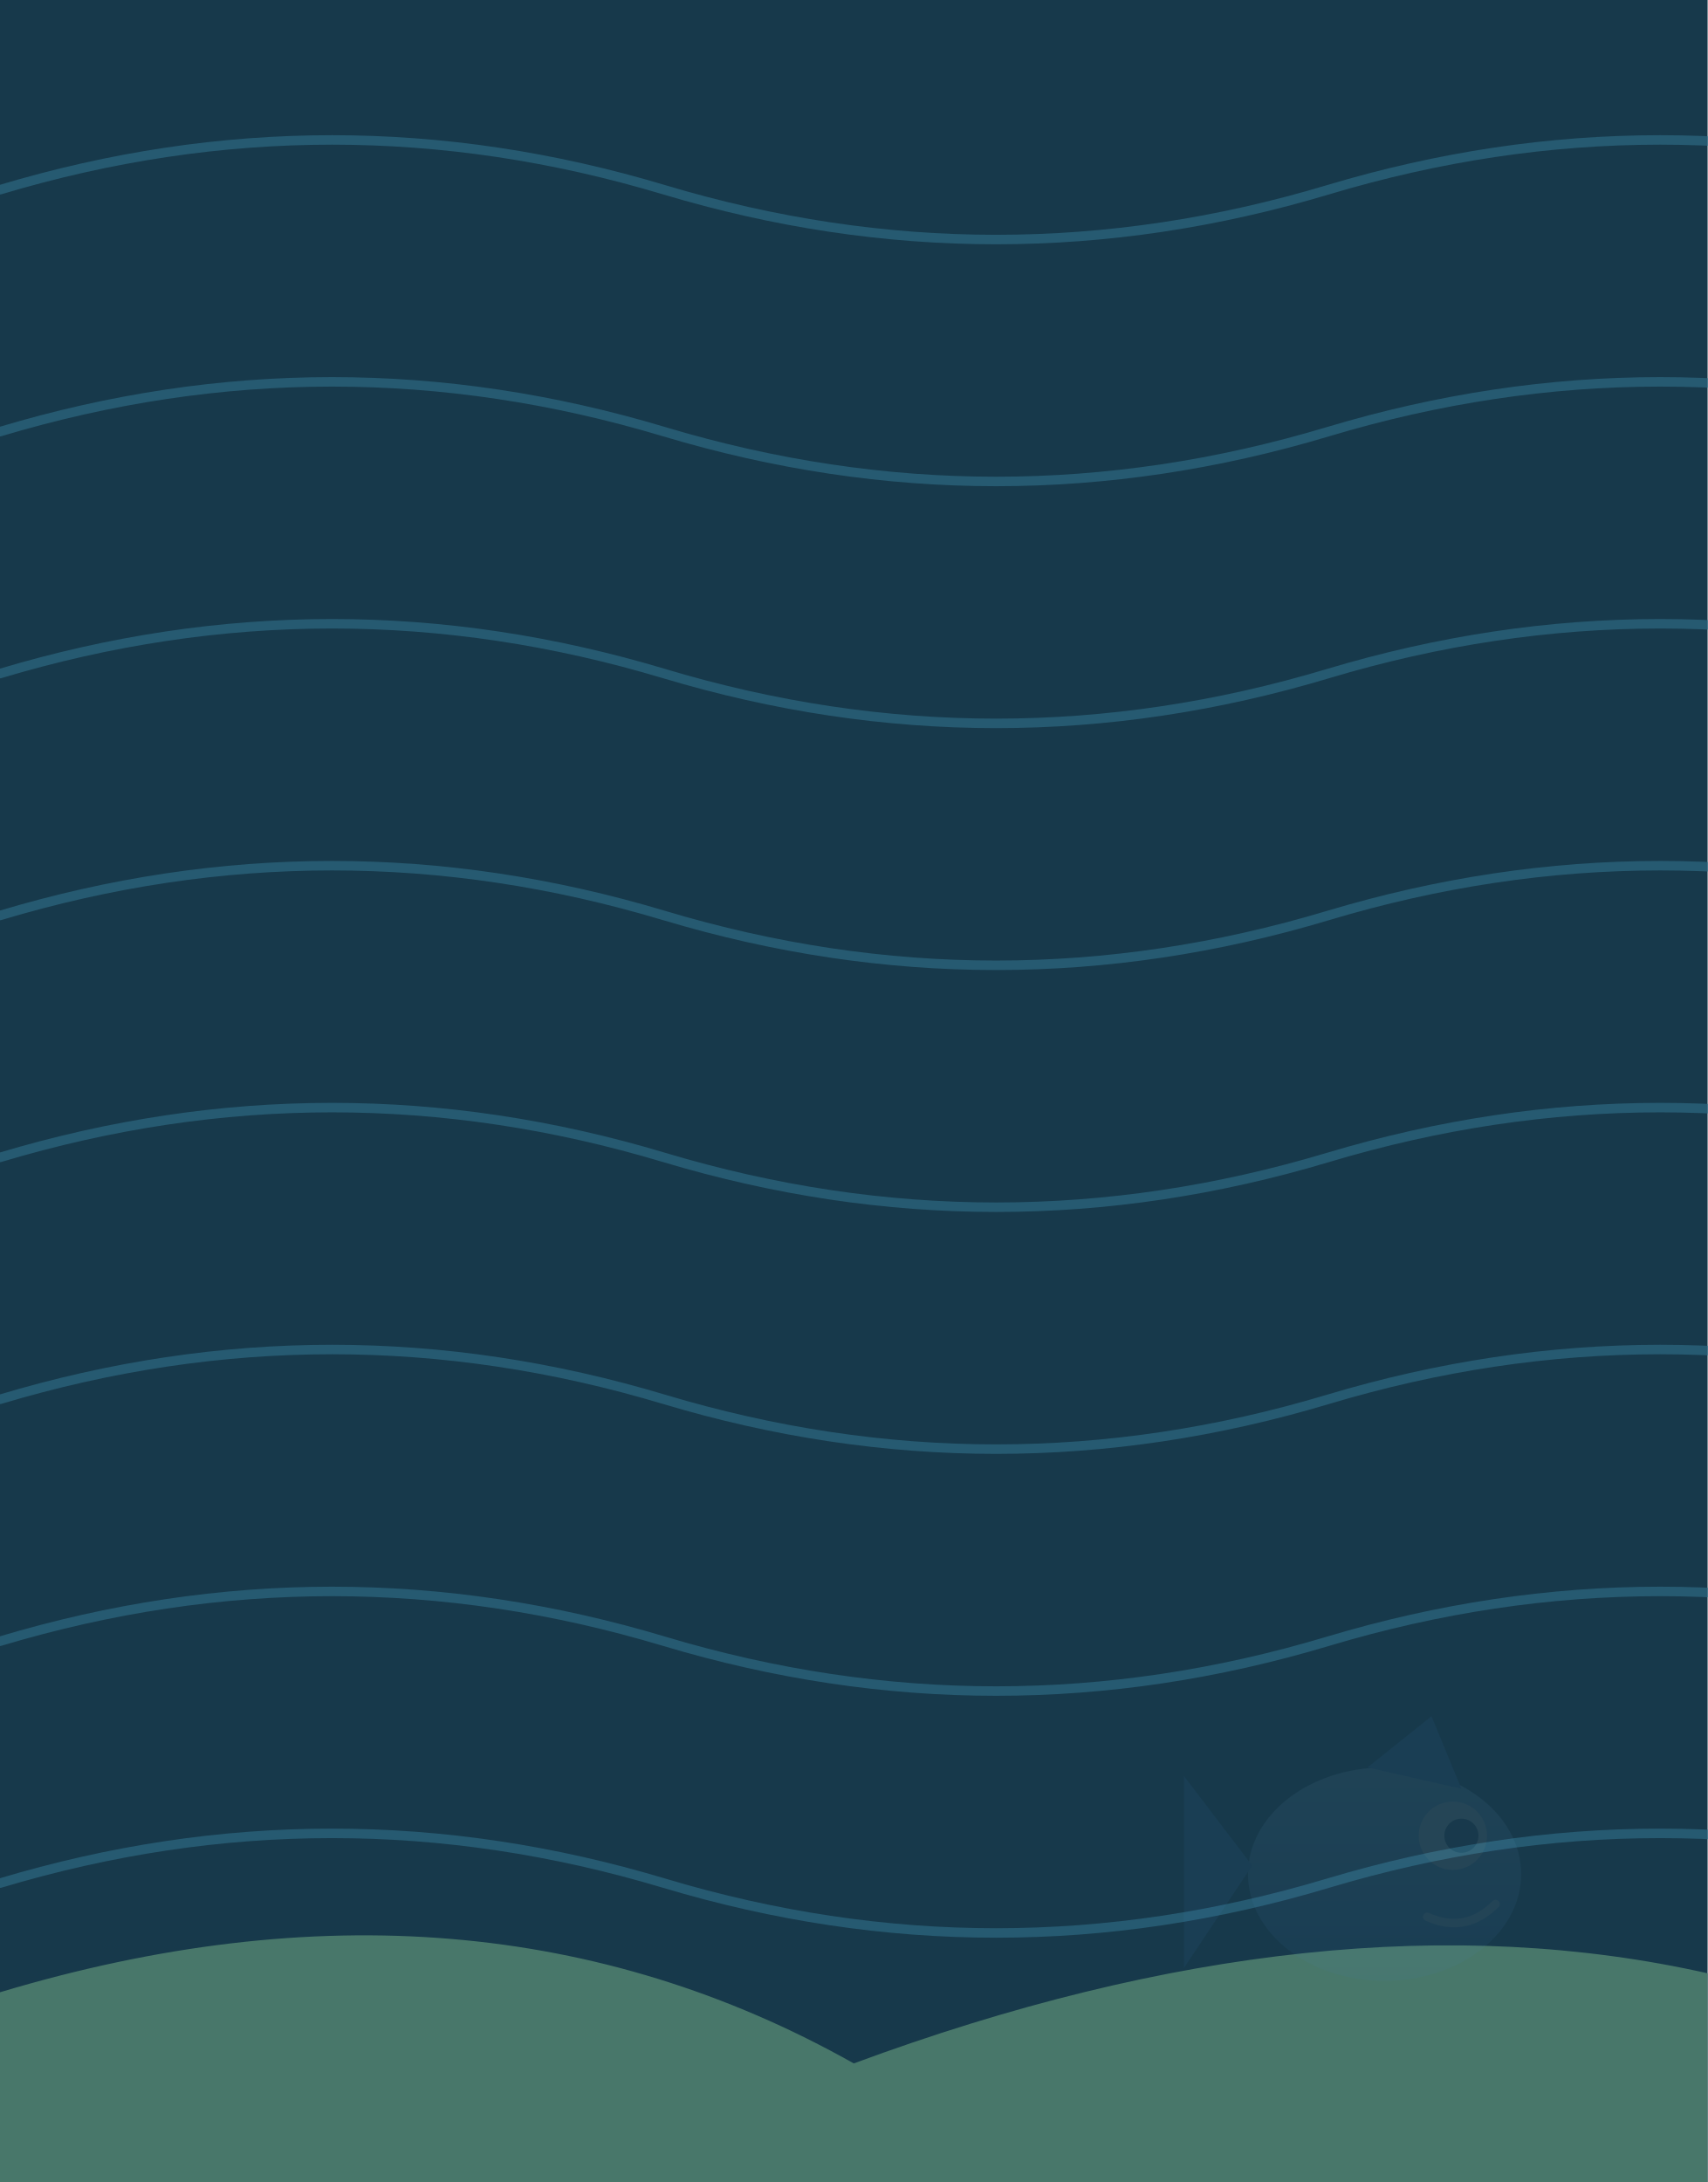
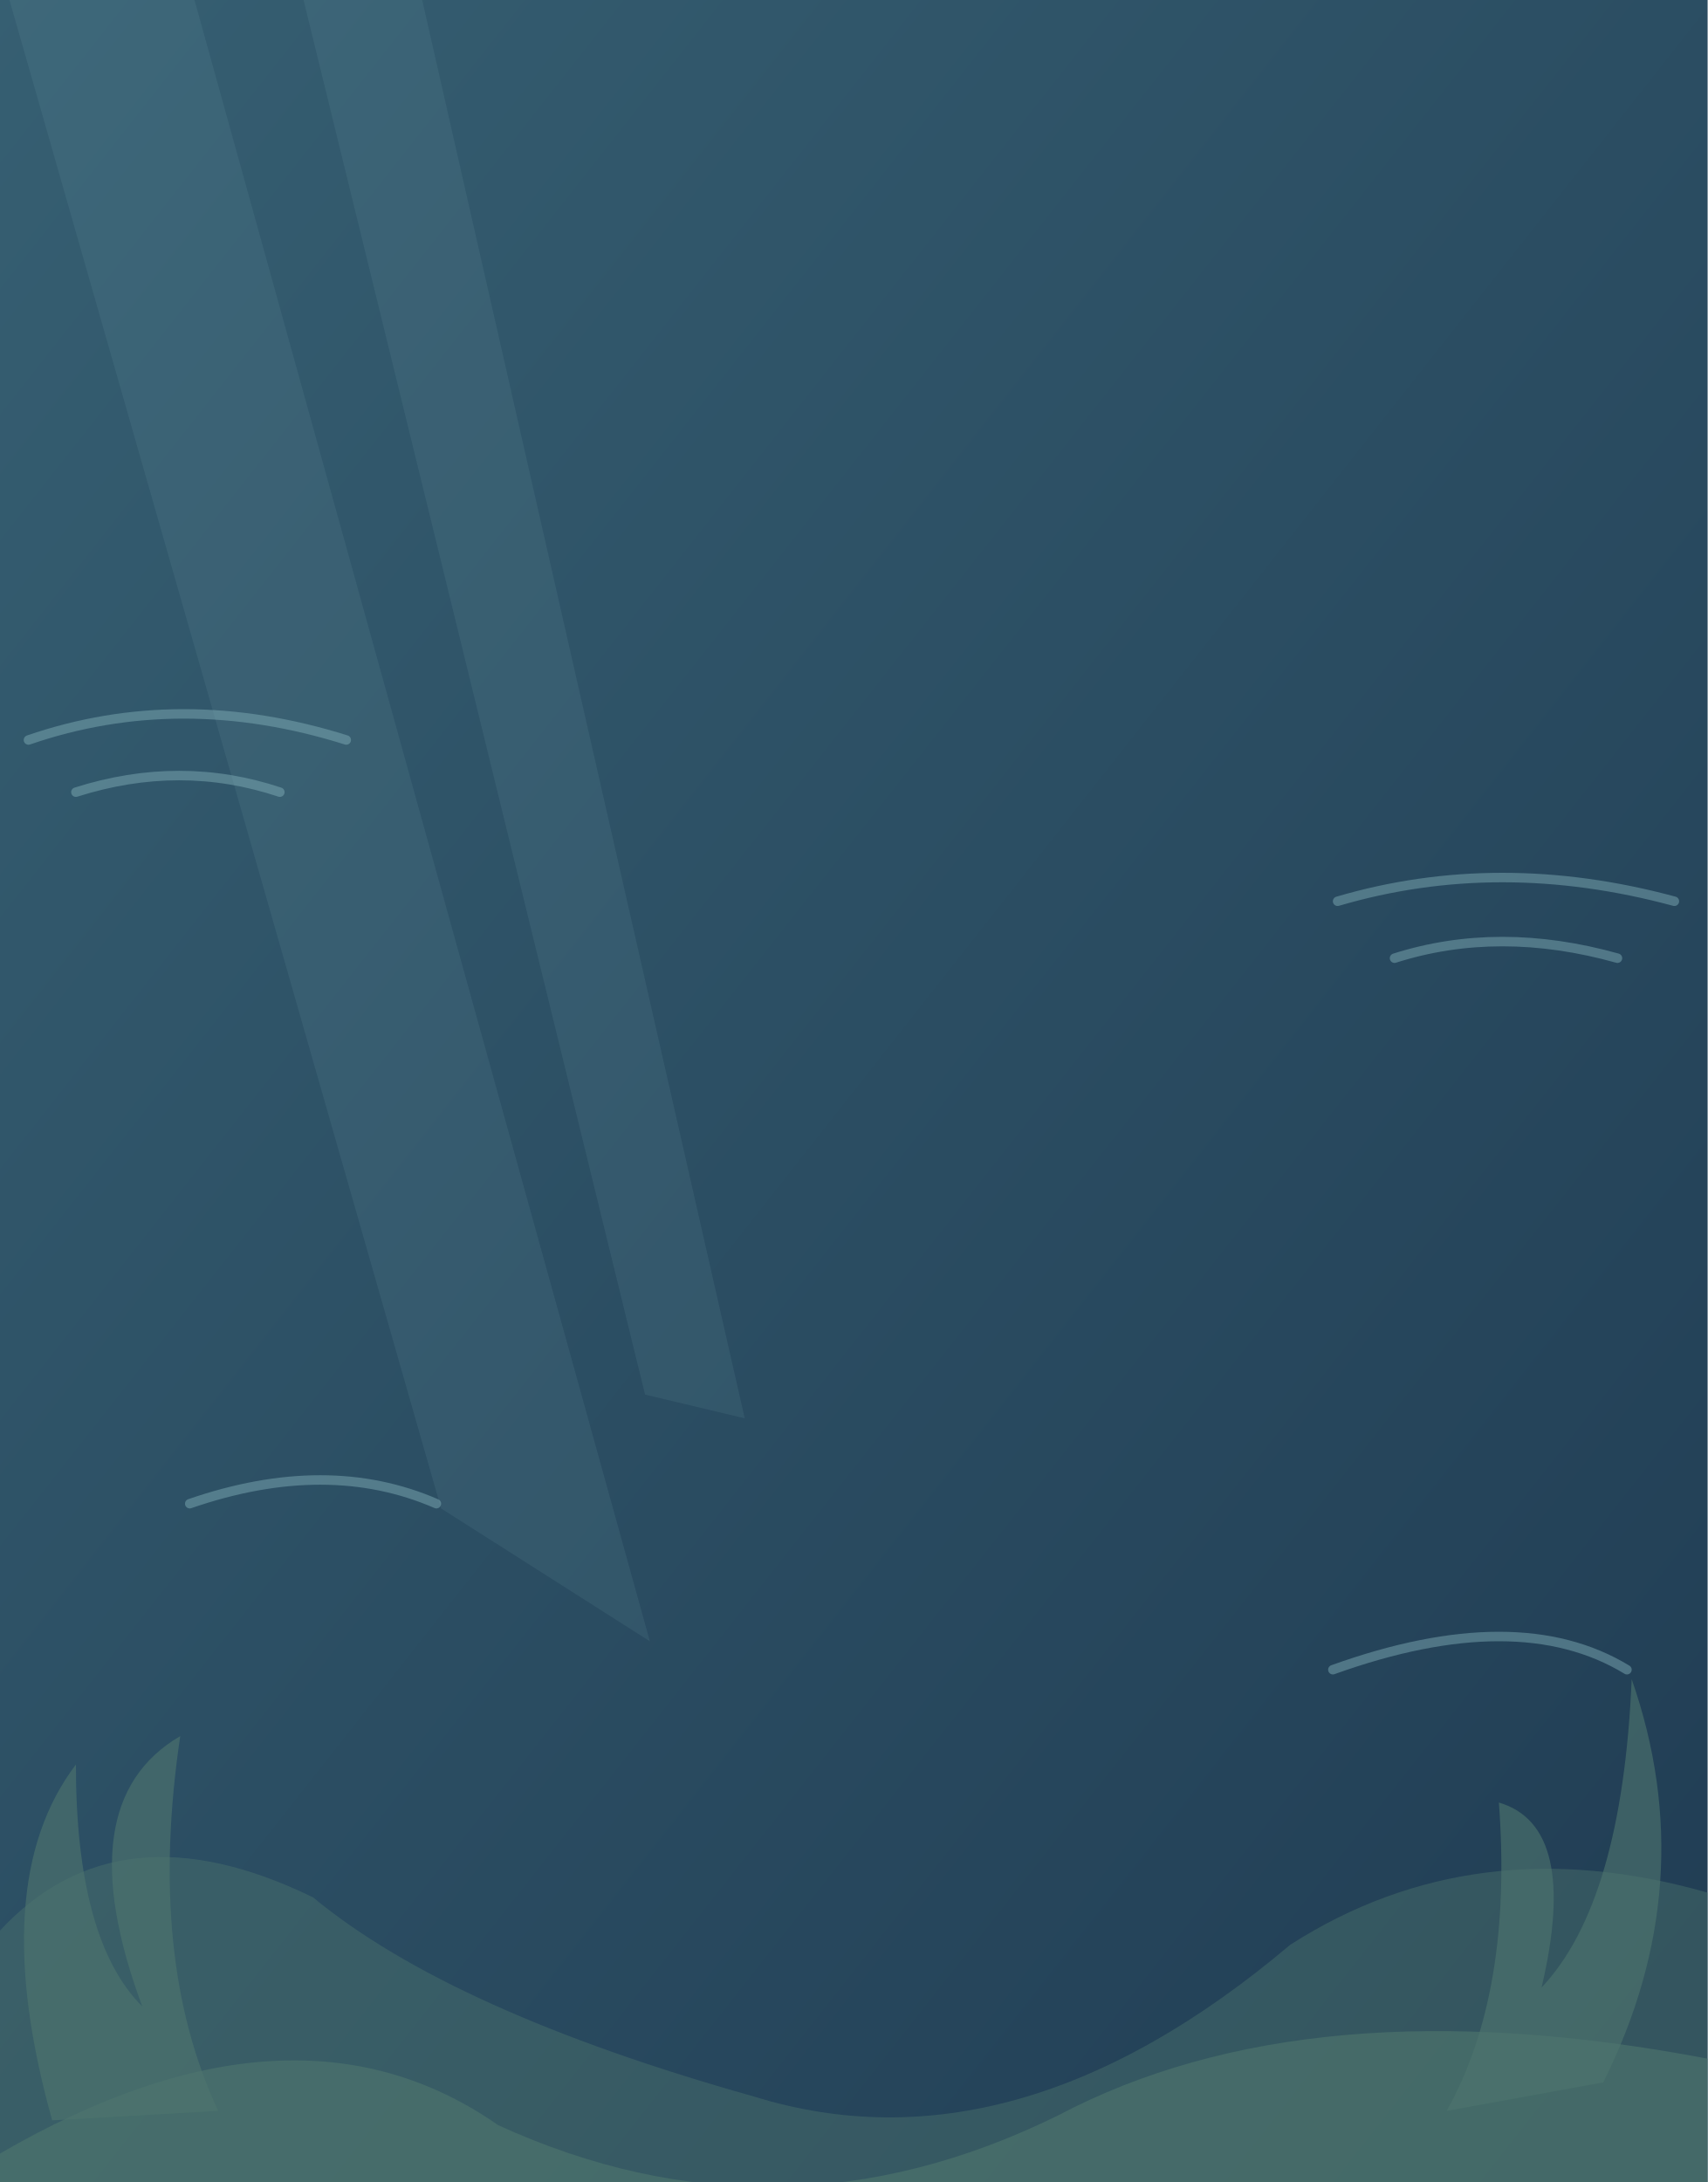
<svg xmlns="http://www.w3.org/2000/svg" width="360" height="460" viewBox="0 0 360 460">
  <defs>
-     <linearGradient id="blue" x2="0" y2="1">
-       <stop stop-color="#9AD2F7" />
-       <stop offset="1" stop-color="#397ACB" />
+     <linearGradient id="water" x1="0%" y1="0%" x2="100%" y2="100%">
+       <stop stop-color="#365F72" />
+       <stop offset="1" stop-color="#203C53" />
    </linearGradient>
  </defs>
-   <rect x="0" y="0" width="360" height="460" rx="0" fill="#17394B" stroke="none" stroke-width="1" />
-   <path d="M0 40Q70 19 140 40T280 40T420 40" fill="none" stroke="#30708A" stroke-width="2" stroke-linecap="round" stroke-linejoin="round" opacity="0.6" />
-   <path d="M0 91Q70 70 140 91T280 91T420 91" fill="none" stroke="#30708A" stroke-width="2" stroke-linecap="round" stroke-linejoin="round" opacity="0.6" />
-   <path d="M0 142Q70 121 140 142T280 142T420 142" fill="none" stroke="#30708A" stroke-width="2" stroke-linecap="round" stroke-linejoin="round" opacity="0.6" />
-   <path d="M0 193Q70 172 140 193T280 193T420 193" fill="none" stroke="#30708A" stroke-width="2" stroke-linecap="round" stroke-linejoin="round" opacity="0.6" />
-   <path d="M0 244Q70 223 140 244T280 244T420 244" fill="none" stroke="#30708A" stroke-width="2" stroke-linecap="round" stroke-linejoin="round" opacity="0.6" />
-   <path d="M0 295Q70 274 140 295T280 295T420 295" fill="none" stroke="#30708A" stroke-width="2" stroke-linecap="round" stroke-linejoin="round" opacity="0.6" />
-   <path d="M0 346Q70 325 140 346T280 346T420 346" fill="none" stroke="#30708A" stroke-width="2" stroke-linecap="round" stroke-linejoin="round" opacity="0.6" />
-   <path d="M0 397Q70 376 140 397T280 397T420 397" fill="none" stroke="#30708A" stroke-width="2" stroke-linecap="round" stroke-linejoin="round" opacity="0.6" />
-   <path d="M0 420Q100 390 180 435Q280 398 360 416V460H0Z" fill="#48776A" stroke="none" stroke-width="2" stroke-linejoin="round" />
-   <g opacity=".06" transform="translate(246 351) scale(.9)">
-     <ellipse cx="51" cy="49" rx="32" ry="25" fill="url(#blue)" opacity="1" />
-     <path d="M20 47L4 26V71Z" fill="#438ADF" stroke="none" stroke-width="2" stroke-linejoin="round" />
-     <path d="M47 24L62 12L69 29Z" fill="#438ADF" stroke="none" stroke-width="2" stroke-linejoin="round" />
-     <circle cx="67" cy="40" r="8" fill="#FFFFFF" stroke="none" stroke-width="1" />
-     <circle cx="69" cy="40" r="4" fill="#223951" stroke="none" stroke-width="1" />
-     <path d="M61 59Q70 63 77 56" fill="none" stroke="#DAE8FF" stroke-width="2" stroke-linecap="round" stroke-linejoin="round" opacity="1" />
-   </g>
+   <rect x="0" y="0" width="360" height="460" rx="0" fill="url(#water)" opacity="1" />
+   <path d="M2 0H41L137 346L93 318Z M64 0H89L157 299L136 294Z" fill="#82B0B9" opacity="0.11" />
+   <path d="M0 407Q25 380 66 400Q95 424 159 442Q214 459 272 410Q311 385 360 399V460H0Z" fill="#4D756D" opacity="0.43" />
+   <path d="M0 454Q62 418 105 448Q164 475 223 446Q276 418 360 434V460H0Z" fill="#4D756D" opacity="0.63" />
+   <path d="M6 156q32-11 67 0m-57 11q22-7 43 0M282 190q34-10 71 0m-59 12q22-7 47 0M40 317q29-10 52 0M281 352q39-14 62 0" fill="none" stroke="#82B0B9" stroke-width="2" stroke-linecap="round" opacity="0.46" />
+   <path d="M11 447Q-3 397 16 372Q16 409 30 423Q14 380 38 366Q31 413 46 445 M338 439Q359 397 344 354Q342 401 325 419Q333 385 316 380Q319 420 305 445Z" fill="#4D756D" opacity="0.62" />
</svg>
